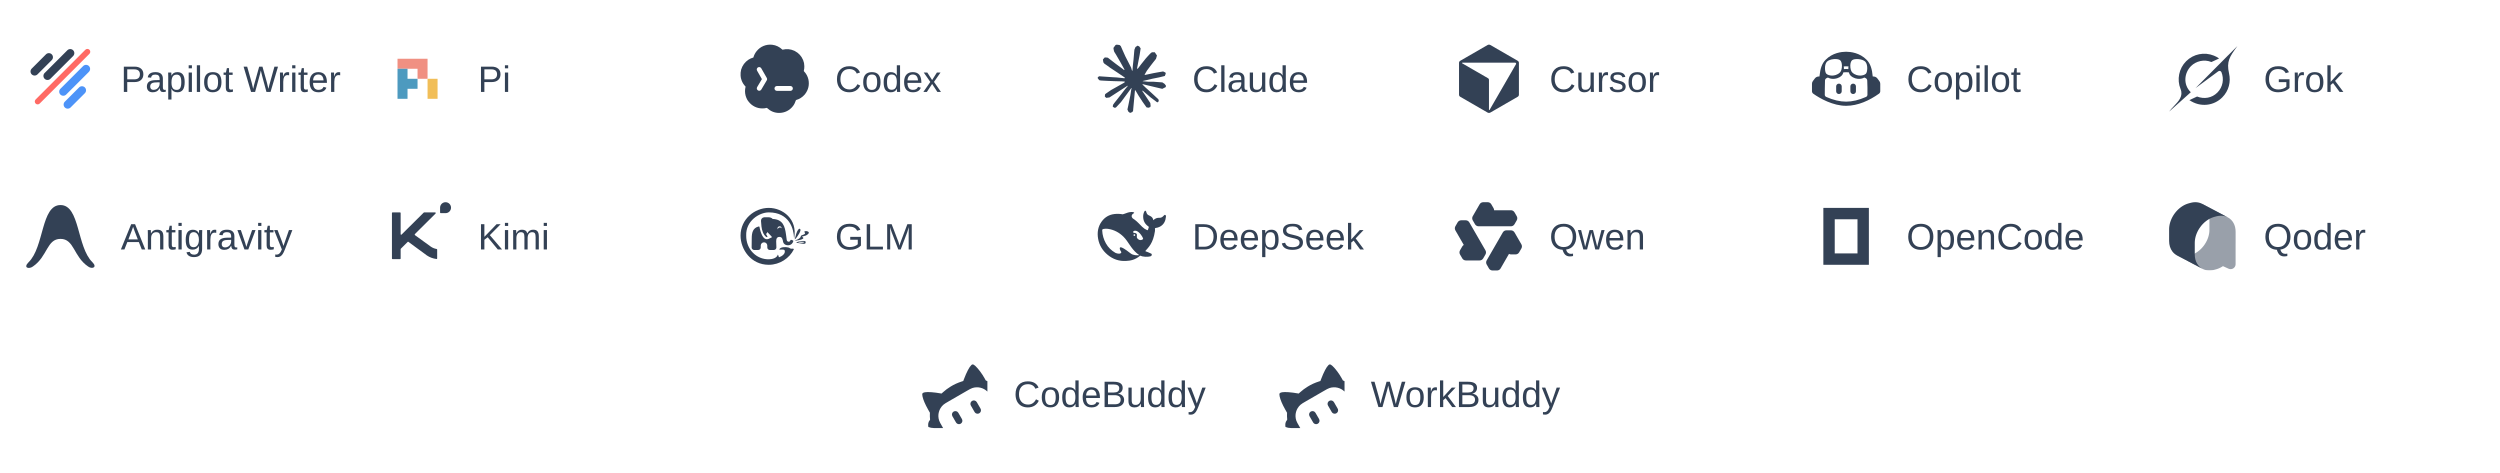
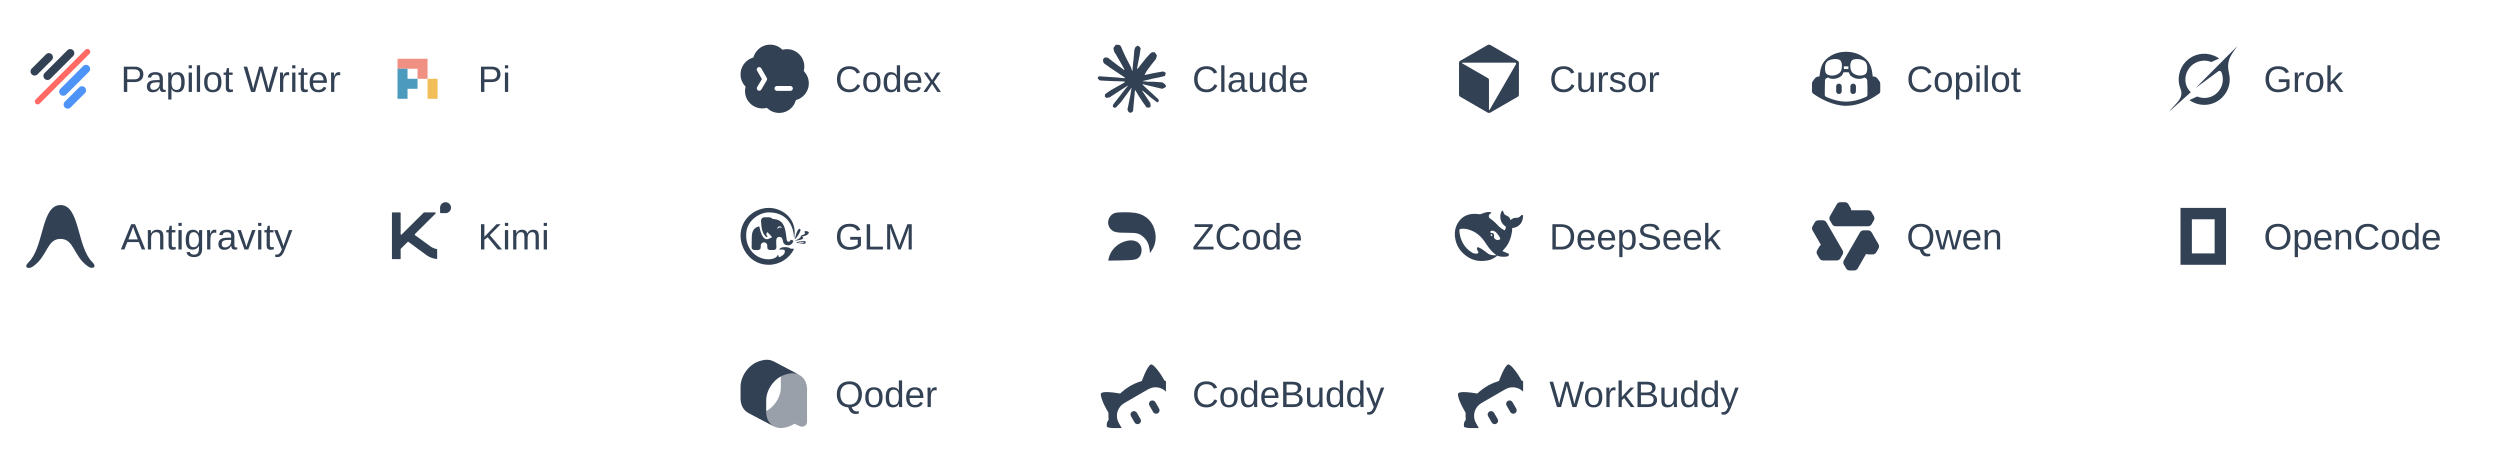
<svg xmlns="http://www.w3.org/2000/svg" width="952" height="180" viewBox="0 0 952 180" role="img" aria-labelledby="title">
  <g transform="translate(10 0)">
    <svg x="0" y="17" width="26" height="26" viewBox="0 0 64 64" fill="#334155" color="#334155" fill-rule="evenodd">
      <g transform="translate(34.4715 29.5285) scale(0.1125) rotate(-45)">
        <rect x="-174" y="-229" width="236" height="68" rx="34" fill="currentColor" />
        <rect x="-124" y="-127" width="336" height="68" rx="34" fill="currentColor" />
        <rect x="-323" y="-24" width="634" height="48" rx="24" fill="#FF6A64" />
        <rect x="-124" y="59" width="336" height="68" rx="34" fill="#4D93F8" />
        <rect x="-174" y="161" width="236" height="68" rx="34" fill="#4D93F8" />
      </g>
    </svg>
    <text x="36" y="35" fill="#334155" font-family="-apple-system,BlinkMacSystemFont,Segoe UI,Arial,sans-serif" font-size="14" font-weight="500">Papilot Writer</text>
  </g>
  <g transform="translate(146 0)">
    <svg x="0" y="17" width="26" height="26" viewBox="0 0 800 800" fill="#334155" color="#334155" fill-rule="evenodd">
      <path fill="#F09082" d="M165.29 165.29H517.36V400H400V282.65H165.29Z" />
      <path fill="#4D9ABF" d="M165.29 282.65H282.65V400H400V517.36H282.65V634.72H165.29Z" />
      <path fill="#F1BE58" d="M517.36 400H634.72V634.72H517.36Z" />
    </svg>
    <text x="36" y="35" fill="#334155" font-family="-apple-system,BlinkMacSystemFont,Segoe UI,Arial,sans-serif" font-size="14" font-weight="500">Pi</text>
  </g>
  <g transform="translate(282 0)">
    <svg x="0" y="17" width="26" height="26" viewBox="0 0 24 24" fill="#334155" color="#334155" fill-rule="evenodd">
      <path clip-rule="evenodd" d="M8.086.457a6.105 6.105 0 013.046-.415c1.333.153 2.521.72 3.564 1.7a.117.117 0 00.107.029c1.408-.346 2.762-.224 4.061.366l.063.03.154.076c1.357.703 2.33 1.77 2.918 3.198.278.679.418 1.388.421 2.126a5.655 5.655 0 01-.18 1.631.167.167 0 00.04.155 5.982 5.982 0 011.578 2.891c.385 1.901-.01 3.615-1.183 5.14l-.182.22a6.063 6.063 0 01-2.934 1.851.162.162 0 00-.108.102c-.255.736-.511 1.364-.987 1.992-1.199 1.582-2.962 2.462-4.948 2.451-1.583-.008-2.986-.587-4.21-1.736a.145.145 0 00-.14-.032c-.518.167-1.04.191-1.604.185a5.924 5.924 0 01-2.595-.622 6.058 6.058 0 01-2.146-1.781c-.203-.269-.404-.522-.551-.821a7.74 7.74 0 01-.495-1.283 6.11 6.11 0 01-.017-3.064.166.166 0 00.008-.074.115.115 0 00-.037-.064 5.958 5.958 0 01-1.38-2.202 5.196 5.196 0 01-.333-1.589 6.915 6.915 0 01.188-2.132c.45-1.484 1.309-2.648 2.577-3.493.282-.188.55-.334.802-.438.286-.12.573-.22.861-.304a.129.129 0 00.087-.087A6.016 6.016 0 015.635 2.31C6.315 1.464 7.132.846 8.086.457zm-.804 7.85a.848.848 0 00-1.473.842l1.694 2.965-1.688 2.848a.849.849 0 001.46.864l1.94-3.272a.849.849 0 00.007-.854l-1.94-3.393zm5.446 6.24a.849.849 0 000 1.695h4.848a.849.849 0 000-1.696h-4.848z" />
    </svg>
    <text x="36" y="35" fill="#334155" font-family="-apple-system,BlinkMacSystemFont,Segoe UI,Arial,sans-serif" font-size="14" font-weight="500">Codex</text>
  </g>
  <g transform="translate(418 0)">
    <svg x="0" y="17" width="26" height="26" viewBox="0 0 24 24" fill="#334155" color="#334155" fill-rule="evenodd">
      <path d="M4.709 15.955l4.72-2.647.08-.23-.08-.128H9.2l-.79-.048-2.698-.073-2.339-.097-2.266-.122-.571-.121L0 11.784l.055-.352.48-.321.686.06 1.52.103 2.278.158 1.652.097 2.449.255h.389l.055-.157-.134-.098-.103-.097-2.358-1.596-2.552-1.688-1.336-.972-.724-.491-.364-.462-.158-1.008.656-.722.881.06.225.061.893.686 1.908 1.476 2.491 1.833.365.304.145-.103.019-.073-.164-.274-1.355-2.446-1.446-2.49-.644-1.032-.17-.619a2.97 2.97 0 01-.104-.729L6.283.134 6.696 0l.996.134.42.364.62 1.414 1.002 2.229 1.555 3.03.456.898.243.832.091.255h.158V9.01l.128-1.706.237-2.095.23-2.695.08-.76.376-.91.747-.492.584.28.48.685-.067.444-.286 1.851-.559 2.903-.364 1.942h.212l.243-.242.985-1.306 1.652-2.064.73-.82.85-.904.547-.431h1.033l.76 1.129-.34 1.166-1.064 1.347-.881 1.142-1.264 1.7-.79 1.36.073.11.188-.02 2.856-.606 1.543-.28 1.841-.315.833.388.091.395-.328.807-1.969.486-2.309.462-3.439.813-.042.03.049.061 1.549.146.662.036h1.622l3.02.225.79.522.474.638-.079.485-1.215.62-1.64-.389-3.829-.91-1.312-.329h-.182v.11l1.093 1.068 2.006 1.81 2.509 2.33.127.578-.322.455-.34-.049-2.205-1.657-.851-.747-1.926-1.62h-.128v.17l.444.649 2.345 3.521.122 1.08-.17.353-.608.213-.668-.122-1.374-1.925-1.415-2.167-1.143-1.943-.14.08-.674 7.254-.316.37-.729.28-.607-.461-.322-.747.322-1.476.389-1.924.315-1.53.286-1.9.17-.632-.012-.042-.14.018-1.434 1.967-2.18 2.945-1.726 1.845-.414.164-.717-.37.067-.662.401-.589 2.388-3.036 1.44-1.882.93-1.086-.006-.158h-.055L4.132 18.56l-1.13.146-.487-.456.061-.746.231-.243 1.908-1.312-.006.006z" />
    </svg>
    <text x="36" y="35" fill="#334155" font-family="-apple-system,BlinkMacSystemFont,Segoe UI,Arial,sans-serif" font-size="14" font-weight="500">Claude</text>
  </g>
  <g transform="translate(554 0)">
    <svg x="0" y="17" width="26" height="26" viewBox="0 0 24 24" fill="#334155" color="#334155" fill-rule="evenodd">
      <path d="M22.106 5.68L12.5.135a.998.998 0 00-.998 0L1.893 5.68a.84.84 0 00-.419.726v11.186c0 .3.16.577.42.727l9.607 5.547a.999.999 0 00.998 0l9.608-5.547a.84.84 0 00.42-.727V6.407a.84.84 0 00-.42-.726zm-.603 1.176L12.228 22.92c-.063.108-.228.064-.228-.061V12.34a.59.59 0 00-.295-.51l-9.11-5.26c-.107-.062-.063-.228.062-.228h18.55c.264 0 .428.286.296.514z" />
    </svg>
    <text x="36" y="35" fill="#334155" font-family="-apple-system,BlinkMacSystemFont,Segoe UI,Arial,sans-serif" font-size="14" font-weight="500">Cursor</text>
  </g>
  <g transform="translate(690 0)">
    <svg x="0" y="17" width="26" height="26" viewBox="0 0 24 24" fill="#334155" color="#334155" fill-rule="evenodd">
      <path d="M19.245 5.364c1.322 1.36 1.877 3.216 2.11 5.817.622 0 1.2.135 1.592.654l.73.964c.21.278.323.61.323.955v2.62c0 .339-.173.669-.453.868C20.239 19.602 16.157 21.5 12 21.5c-4.6 0-9.205-2.583-11.547-4.258-.28-.2-.452-.53-.453-.868v-2.62c0-.345.113-.679.321-.956l.73-.963c.392-.517.974-.654 1.593-.654l.029-.297c.25-2.446.81-4.213 2.082-5.52 2.461-2.54 5.71-2.851 7.146-2.864h.198c1.436.013 4.685.323 7.146 2.864zm-7.244 4.328c-.284 0-.613.016-.962.05-.123.447-.305.85-.57 1.108-1.05 1.023-2.316 1.18-2.994 1.18-.638 0-1.306-.13-1.851-.464-.516.165-1.012.403-1.044.996a65.882 65.882 0 00-.063 2.884l-.002.48c-.002.563-.005 1.126-.013 1.69.002.326.204.63.51.765 2.482 1.102 4.83 1.657 6.99 1.657 2.156 0 4.504-.555 6.985-1.657a.854.854 0 00.51-.766c.03-1.682.006-3.372-.076-5.053-.031-.596-.528-.83-1.046-.996-.546.333-1.212.464-1.85.464-.677 0-1.942-.157-2.993-1.18-.266-.258-.447-.661-.57-1.108-.32-.032-.64-.049-.96-.05zm-2.525 4.013c.539 0 .976.426.976.95v1.753c0 .525-.437.95-.976.95a.964.964 0 01-.976-.95v-1.752c0-.525.437-.951.976-.951zm5 0c.539 0 .976.426.976.95v1.753c0 .525-.437.95-.976.95a.964.964 0 01-.976-.95v-1.752c0-.525.437-.951.976-.951zM7.635 5.087c-1.05.102-1.935.438-2.385.906-.975 1.037-.765 3.668-.21 4.224.405.394 1.17.657 1.995.657h.09c.649-.013 1.785-.176 2.73-1.11.435-.41.705-1.433.675-2.47-.03-.834-.27-1.52-.63-1.813-.39-.336-1.275-.482-2.265-.394zm6.465.394c-.36.292-.6.98-.63 1.813-.03 1.037.24 2.06.675 2.47.968.957 2.136 1.104 2.776 1.11h.044c.825 0 1.59-.263 1.995-.657.555-.556.765-3.187-.21-4.224-.45-.468-1.335-.804-2.385-.906-.99-.088-1.875.058-2.265.394zM12 7.615c-.24 0-.525.015-.84.044.03.16.045.336.06.526l-.001.159a2.94 2.94 0 01-.014.25c.225-.022.425-.027.612-.028h.366c.187 0 .387.006.612.028-.015-.146-.015-.277-.015-.409.015-.19.03-.365.06-.526a9.29 9.29 0 00-.84-.044z" />
    </svg>
    <text x="36" y="35" fill="#334155" font-family="-apple-system,BlinkMacSystemFont,Segoe UI,Arial,sans-serif" font-size="14" font-weight="500">Copilot</text>
  </g>
  <g transform="translate(826 0)">
    <svg x="0" y="17" width="26" height="26" viewBox="0 0 24 24" fill="#334155" color="#334155" fill-rule="evenodd">
      <path d="M9.27 15.29l7.978-5.897c.391-.29.95-.177 1.137.272.98 2.369.542 5.215-1.41 7.169-1.951 1.954-4.667 2.382-7.149 1.406l-2.711 1.257c3.889 2.661 8.611 2.003 11.562-.953 2.341-2.344 3.066-5.539 2.388-8.42l.006.007c-.983-4.232.242-5.924 2.75-9.383.06-.082.12-.164.179-.248l-3.301 3.305v-.01L9.267 15.292M7.623 16.723c-2.792-2.67-2.31-6.801.071-9.184 1.761-1.763 4.647-2.483 7.166-1.425l2.705-1.25a7.808 7.808 0 00-1.829-1A8.975 8.975 0 005.984 5.83c-2.533 2.536-3.33 6.436-1.962 9.764 1.022 2.487-.653 4.246-2.34 6.022-.599.63-1.199 1.259-1.682 1.925l7.62-6.815" />
    </svg>
    <text x="36" y="35" fill="#334155" font-family="-apple-system,BlinkMacSystemFont,Segoe UI,Arial,sans-serif" font-size="14" font-weight="500">Grok</text>
  </g>
  <g transform="translate(10 60)">
    <svg x="0" y="17" width="26" height="26" viewBox="0 0 24 24" fill="#334155" color="#334155" fill-rule="evenodd">
      <path d="M21.751 22.607c1.34 1.005 3.35.335 1.508-1.508C17.73 15.74 18.904 1 12.037 1 5.17 1 6.342 15.74.815 21.1c-2.01 2.009.167 2.511 1.507 1.506 5.192-3.517 4.857-9.714 9.715-9.714 4.857 0 4.522 6.197 9.714 9.715z" />
    </svg>
    <text x="36" y="35" fill="#334155" font-family="-apple-system,BlinkMacSystemFont,Segoe UI,Arial,sans-serif" font-size="14" font-weight="500">Antigravity</text>
  </g>
  <g transform="translate(146 60)">
    <svg x="0" y="17" width="26" height="26" viewBox="0 0 24 24" fill="#334155" color="#334155" fill-rule="evenodd">
      <path d="M21.846 0a1.923 1.923 0 110 3.846H20.15a.226.226 0 01-.227-.226V1.923C19.923.861 20.784 0 21.846 0z" />
      <path d="M11.065 11.199l7.257-7.2c.137-.136.06-.41-.116-.41H14.3a.164.164 0 00-.117.051l-7.82 7.756c-.122.12-.302.013-.302-.179V3.82c0-.127-.083-.23-.185-.23H3.186c-.103 0-.186.103-.186.23V19.77c0 .128.083.23.186.23h2.69c.103 0 .186-.102.186-.23v-3.25c0-.069.025-.135.069-.178l2.424-2.406a.158.158 0 01.205-.023l6.484 4.772a7.677 7.677 0 003.453 1.283c.108.012.2-.095.2-.23v-3.06c0-.117-.07-.212-.164-.227a5.028 5.028 0 01-2.027-.807l-5.613-4.064c-.117-.078-.132-.279-.028-.381z" />
    </svg>
    <text x="36" y="35" fill="#334155" font-family="-apple-system,BlinkMacSystemFont,Segoe UI,Arial,sans-serif" font-size="14" font-weight="500">Kimi</text>
  </g>
  <g transform="translate(282 60)">
    <svg x="0" y="17" width="26" height="26" viewBox="0 0 24 24" fill="#334155" color="#334155" fill-rule="evenodd">
      <path d="M9.917 2c4.906 0 10.178 3.947 8.93 10.58-.014.07-.037.14-.057.21l-.003-.277c-.083-3-1.534-8.934-8.87-8.934-3.393 0-8.137 3.054-7.93 8.158-.04 4.778 3.555 8.4 7.95 8.332l.073-.001c1.2-.033 2.763-.429 3.1-1.657.063-.031.26.534.268.598.048.256.112.369.192.34.981-.348 2.286-1.222 1.952-2.38-.176-.61-1.775-.147-1.921-.347.418-.979 2.234-.926 3.153-.716.443.102.657.38 1.012.442.29.052.981-.2.96.242C17.226 19.632 13.833 22 9.918 22 3.654 22 0 16.574 0 11.737 0 5.947 4.959 2 9.917 2zM9.9 5.3c.484 0 1.125.225 1.38.585 3.669.145 4.313 2.686 4.694 5.444.255 1.838.315 2.3.182 1.387l.083.59c.068.448.554.737.982.516.144-.075.254-.231.328-.47a.2.2 0 01.258-.13l.625.22a.2.2 0 01.124.238 2.172 2.172 0 01-.51.92c-.878.917-2.757.664-3.08-.62-.14-.554-.055-.626-.345-1.242-.292-.621-1.238-.709-1.69-.295-.345.315-.407.805-.406 1.282L12.6 15.9a.9.9 0 01-.9.9h-1.4a.9.9 0 01-.9-.9v-.65a1.15 1.15 0 10-2.3 0v.65a.9.9 0 01-.9.9H4.8a.9.9 0 01-.9-.9l.035-3.239c.012-1.884.356-3.658 2.47-4.134.2-.045.252.13.29.342.025.154.043.252.053.294.701 3.058 1.75 4.299 3.144 3.722l.66-.331.254-.13c.158-.082.25-.131.276-.15.012-.01-.165-.206-.407-.464l-1.012-1.067a8.925 8.925 0 01-.199-.216c-.047-.034-.116.068-.208.306-.074.157-.251.252-.272.326-.013.058.108.298.362.72.164.288.22.508-.31.343-1.04-.8-1.518-2.273-1.684-3.725-.004-.035-.162-1.913-.162-1.913a1.2 1.2 0 011.113-1.281L9.9 5.3zm12.994 8.68c.037.697-.403.704-1.213.591l-1.783-.276c-.265-.053-.385-.099-.313-.147.47-.315 3.268-.93 3.31-.168zm-.915-.083l-.926.042c-.85.077-1.452.24.338.336l.103.003c.815.012 1.264-.359.485-.381zm1.667-3.601h.01c.79.398.067 1.03-.65 1.393-.14.07-.491.176-1.052.315-.241.04-.457.092-.333.16l.01.005c1.952.958-3.123 1.534-2.495 1.285l.38-.148c.68-.266 1.614-.682 1.666-1.337.038-.48 1.253-.442 1.493-.968.048-.106 0-.236-.144-.389-.05-.047-.094-.094-.107-.148-.073-.305.7-.431 1.222-.168zm-2.568-.474c-.135 1.198-2.479 4.192-1.949 2.863l.017-.042c.298-.717.376-2.221 1.337-3.221.25-.26.636.035.595.4zm-7.976-.253c.02-.694 1.002-.968 1.346-.347.01-1.274-1.941-.768-1.346.347z" />
    </svg>
    <text x="36" y="35" fill="#334155" font-family="-apple-system,BlinkMacSystemFont,Segoe UI,Arial,sans-serif" font-size="14" font-weight="500">GLM</text>
  </g>
  <g transform="translate(418 60)">
+     <svg x="0" y="17" width="26" height="26" viewBox="0 0 96 96" fill="#334155" color="#334155" fill-rule="evenodd">
+       <path d="M 24.604 15.038 C 14.550 18.047, 11.296 31.119, 18.809 38.317 C 22.844 42.183, 26.764 43, 41.276 43 C 55.454 43, 58.385 43.765, 64.382 49.030 C 69.173 53.237, 71.887 58.615, 72.841 65.791 L 73.600 71.500 76.706 66.703 C 80.852 60.299, 82.477 51.146, 80.957 42.763 C 78.260 27.890, 68.250 17.775, 53.566 15.087 C 46.629 13.816, 28.788 13.787, 24.604 15.038 M 40.972 54.348 C 28.443 57.071, 18.068 67.053, 15.525 78.831 L 14.806 82.162 33.153 81.831 C 53.045 81.472, 56.172 80.720, 59.615 75.465 C 62.110 71.656, 62.424 65.104, 60.305 61.034 C 57.037 54.758, 50.111 52.363, 40.972 54.348" stroke="none" fill="currentColor" fill-rule="evenodd" />
+     </svg>
+     <text x="36" y="35" fill="#334155" font-family="-apple-system,BlinkMacSystemFont,Segoe UI,Arial,sans-serif" font-size="14" font-weight="500">ZCode</text>
+   </g>
+   <g transform="translate(554 60)">
    <svg x="0" y="17" width="26" height="26" viewBox="0 0 24 24" fill="#334155" color="#334155" fill-rule="evenodd">
      <path d="M23.748 4.482c-.254-.124-.364.113-.512.234-.051.039-.094.09-.137.136-.372.397-.806.657-1.373.626-.829-.046-1.537.214-2.163.848-.133-.782-.575-1.248-1.247-1.548-.352-.156-.708-.311-.955-.65-.172-.241-.219-.51-.305-.774-.055-.16-.11-.323-.293-.35-.2-.031-.278.136-.356.276-.313.572-.434 1.202-.422 1.84.027 1.436.633 2.58 1.838 3.393.137.093.172.187.129.323-.082.28-.18.552-.266.833-.055.179-.137.217-.329.14a5.526 5.526 0 01-1.736-1.18c-.857-.828-1.631-1.742-2.597-2.458a11.365 11.365 0 00-.689-.471c-.985-.957.13-1.743.388-1.836.27-.098.093-.432-.779-.428-.872.004-1.67.295-2.687.684a3.055 3.055 0 01-.465.137 9.597 9.597 0 00-2.883-.102c-1.885.21-3.39 1.102-4.497 2.623C.082 8.606-.231 10.684.152 12.85c.403 2.284 1.569 4.175 3.36 5.653 1.858 1.533 3.997 2.284 6.438 2.14 1.482-.085 3.133-.284 4.994-1.86.47.234.962.327 1.78.397.63.059 1.236-.03 1.705-.128.735-.156.684-.837.419-.961-2.155-1.004-1.682-.595-2.113-.926 1.096-1.296 2.746-2.642 3.392-7.003.05-.347.007-.565 0-.845-.004-.17.035-.237.23-.256a4.173 4.173 0 001.545-.475c1.396-.763 1.96-2.015 2.093-3.517.02-.23-.004-.467-.247-.588zM11.581 18c-2.089-1.642-3.102-2.183-3.52-2.16-.392.024-.321.471-.235.763.09.288.207.486.371.739.114.167.192.416-.113.603-.673.416-1.842-.14-1.897-.167-1.361-.802-2.5-1.86-3.301-3.307-.774-1.393-1.224-2.887-1.298-4.482-.02-.386.093-.522.477-.592a4.696 4.696 0 011.529-.039c2.132.312 3.946 1.265 5.468 2.774.868.86 1.525 1.887 2.202 2.891.72 1.066 1.494 2.082 2.48 2.914.348.292.625.514.891.677-.802.09-2.14.11-3.054-.614zm1-6.44a.306.306 0 01.415-.287.302.302 0 01.2.288.306.306 0 01-.31.307.303.303 0 01-.304-.308zm3.11 1.596c-.2.081-.399.151-.59.16a1.245 1.245 0 01-.798-.254c-.274-.23-.47-.358-.552-.758a1.73 1.73 0 01.016-.588c.07-.327-.008-.537-.239-.727-.187-.156-.426-.199-.688-.199a.559.559 0 01-.254-.078c-.11-.054-.2-.19-.114-.358.028-.054.16-.186.192-.21.356-.202.767-.136 1.146.016.352.144.618.408 1.001.782.391.451.462.576.685.914.176.265.336.537.445.848.067.195-.019.354-.25.452z" />
    </svg>
    <text x="36" y="35" fill="#334155" font-family="-apple-system,BlinkMacSystemFont,Segoe UI,Arial,sans-serif" font-size="14" font-weight="500">DeepSeek</text>
  </g>
-   <g transform="translate(554 60)">
+   <g transform="translate(690 60)">
    <svg x="0" y="17" width="26" height="26" viewBox="0 0 24 24" fill="#334155" color="#334155" fill-rule="evenodd">
      <path d="M19.713 2.825h-5.907c0-.251-.066-.503-.196-.728L12.819.728A1.46 1.46 0 0 0 11.559 0h-1.58c-.52 0-1 .275-1.26.728l-2.42 4.19a1.45 1.45 0 0 0 0 1.453l.791 1.37c.26.448.74.727 1.26.727h11.36c.52 0 1-.275 1.26-.728l.79-1.37a1.45 1.45 0 0 0 0-1.451l-.79-1.37a1.46 1.46 0 0 0-1.26-.728zM.195 9.905l2.951 5.115a1.46 1.46 0 0 0-.531.531l-.791 1.37a1.45 1.45 0 0 0 0 1.452l.79 1.37c.26.448.74.727 1.26.727h4.84c.52 0 1-.275 1.26-.728l.79-1.37a1.45 1.45 0 0 0 0-1.451L5.086 7.083a1.46 1.46 0 0 0-1.26-.728h-1.58c-.52 0-1 .276-1.26.728l-.79 1.37a1.45 1.45 0 0 0 0 1.452m15.888 13.367 2.951-5.115c.217.125.469.196.728.196h1.582c.52 0 1-.275 1.26-.728l.79-1.37a1.45 1.45 0 0 0 0-1.451l-2.42-4.191a1.46 1.46 0 0 0-1.259-.728h-1.582c-.52 0-1 .276-1.259.728l-5.678 9.838a1.45 1.45 0 0 0 0 1.452l.79 1.37c.26.448.74.727 1.26.727h1.582c.52 0 1-.275 1.26-.728z" />
    </svg>
    <text x="36" y="35" fill="#334155" font-family="-apple-system,BlinkMacSystemFont,Segoe UI,Arial,sans-serif" font-size="14" font-weight="500">Qwen</text>
  </g>
-   <g transform="translate(690 60)">
+   <g transform="translate(826 60)">
    <svg x="0" y="17" width="26" height="26" viewBox="0 0 24 24" fill="#334155" color="#334155" fill-rule="evenodd">
      <path d="M16 6H8v12h8V6zm4 16H4V2h16v20z" />
    </svg>
    <text x="36" y="35" fill="#334155" font-family="-apple-system,BlinkMacSystemFont,Segoe UI,Arial,sans-serif" font-size="14" font-weight="500">OpenCode</text>
  </g>
-   <g transform="translate(826 60)">
+   <g transform="translate(282 120)">
    <svg x="0" y="17" width="26" height="26" viewBox="0 0 24 24" fill="#334155" color="#334155" fill-rule="evenodd">
      <path d="M23.376 14.458v-4.056c0-2.304-1.003-4.154-2.748-5.075L11.612.574l-.046.086-.045.086c1.68.886 2.644 2.673 2.644 4.902v4.056a7.928 7.928 0 01-.014.454l-.005.061c-.005.081-.01.164-.018.245a4.897 4.897 0 01-.011.1l-.01.076c-.008.068-.015.135-.025.203l-.018.113-.01.058a9.99 9.99 0 01-.098.513l-.007.03a7.209 7.209 0 01-.074.294l-.024.086c-.027.099-.056.197-.087.296l-.027.085a9.592 9.592 0 01-.111.323l-.033.085-.018.046c-.032.082-.064.166-.098.248-.019.048-.04.096-.061.145l-.007.017a6 6 0 01-.084.187c-.024.056-.05.11-.077.165-.03.061-.058.122-.089.182a9.423 9.423 0 01-.176.332c-.03.056-.062.111-.094.167-.031.053-.062.108-.095.16-.033.055-.066.11-.101.164-.033.053-.065.104-.1.155-.034.055-.07.107-.111.169l-.099.144a15.193 15.193 0 01-.34.457c-.04.05-.08.102-.121.151l-.107.128-.007.008a6.987 6.987 0 01-.262.298l-.149.16-.116.12a9.562 9.562 0 01-.204.198l-.03.03-.072.069a9.05 9.05 0 01-.263.235l-.025.022-.029.026-.042.035a11.7 11.7 0 01-.22.18l-.07.055-.018.013a8.904 8.904 0 01-.194.146c-.029.02-.057.042-.086.063a7.7 7.7 0 01-.22.152l-.057.04a8.865 8.865 0 01-.293.185l-.062.037a10.424 10.424 0 01-.307.173l-.037.02-.196.103-.108.052-.012.006a6.196 6.196 0 01-.315.143c-.065.028-.13.054-.196.08l-.035.014-.086.034c-.07.026-.143.05-.215.075l-.039.014-.064.023a8.056 8.056 0 01-.323.097l-.63.173a7.285 7.285 0 01-.33.08l-.07.015c-.053.012-.104.023-.157.032l-.065.011-.085.015a2.332 2.332 0 01-.194.027l-.085.01a4.715 4.715 0 01-.16.018l-.034.003a4.861 4.861 0 01-.246.016h-.033a2.714 2.714 0 01-.155.005h-.106a3.384 3.384 0 01-.225-.007H4.86l-.15-.012-.066-.006a5.586 5.586 0 01-.187-.02l-.04-.005a5.14 5.14 0 01-.219-.035l-.054-.01a6.943 6.943 0 01-.347-.082l-.03-.008-.038-.01a5.034 5.034 0 01-.269-.086l-.063-.023a4.216 4.216 0 01-.188-.073l-.071-.031-.016-.007a4.959 4.959 0 01-.16-.074l-.026-.013a.164.164 0 00-.014-.007l-.671-.351.486.486h.016l8.995 4.742.093.048.03.014.02.01c.056.026.111.052.169.076l.016.008.073.032.195.076.022.008a.718.718 0 01.03.012l.014.004a4.693 4.693 0 00.323.1l.027.007c.073.02.147.038.22.055l.018.004.027.006.066.013.088.016c.075.014.15.026.226.038l.042.004c.064.009.128.016.193.022l.126.012.06.003.05.002.098.005c.046.002.094.002.14.003h.12c.05 0 .1-.002.161-.005h.033l.07-.004a6.17 6.17 0 00.184-.014l.033-.003a.753.753 0 00.058-.005l.108-.012.081-.01.08-.01.129-.021.082-.014.071-.012c.054-.01.107-.021.16-.033l.066-.013.059-.013c.096-.022.192-.046.287-.073l.63-.172a7.354 7.354 0 00.397-.122l.04-.015c.075-.025.149-.051.222-.078.032-.011.062-.024.093-.037l.03-.012c.067-.027.135-.054.2-.082l.128-.056.195-.09.021-.01.102-.05c.068-.034.135-.069.202-.105l.037-.02.073-.038c.08-.044.16-.092.24-.139l.026-.015a8.086 8.086 0 00.322-.2l.065-.045 1.98.902a1.748 1.748 0 002.472-1.59v-7.33l.004.004z" opacity=".5" />
      <path d="M11.617.576a3.904 3.904 0 00-.093-.047c-.016-.009-.033-.016-.05-.024a5.854 5.854 0 00-.166-.077l-.09-.04a4.094 4.094 0 00-.194-.074c-.017-.006-.035-.015-.053-.02l-.013-.005a5.18 5.18 0 00-.277-.088l-.07-.019a4.034 4.034 0 00-.219-.053c-.015-.003-.03-.008-.044-.012L10.253.1l-.057-.011a5.177 5.177 0 00-.225-.036L9.928.047a5.972 5.972 0 00-.191-.022L9.669.02a1.33 1.33 0 00-.058-.005L9.515.009a4.058 4.058 0 00-.111-.005C9.354 0 9.304 0 9.254 0h-.109c-.052 0-.106.004-.16.004L8.884.01A5.32 5.32 0 008.7.022l-.083.006h-.008c-.05.005-.1.013-.15.019l-.12.014c-.056.008-.112.018-.169.028-.037.006-.074.011-.11.018a7.054 7.054 0 00-.572.133l-.63.172c-.111.031-.22.064-.33.1-.037.011-.072.025-.108.037a12.91 12.91 0 00-.345.126c-.067.027-.133.054-.2.083l-.128.055a11.916 11.916 0 00-.318.15 7.376 7.376 0 00-.311.163c-.082.045-.16.092-.24.14a9.424 9.424 0 00-.35.218l-.016.01-.06.04a9.242 9.242 0 00-.51.37 12.54 12.54 0 00-.315.254l-.043.034-.01.007-.045.041c-.09.078-.18.158-.268.24l-.106.101c-.07.067-.139.135-.207.204l-.056.054-.063.067-.153.164-.12.133-.148.17c-.024.03-.049.057-.073.086l-.043.053a5.96 5.96 0 00-.123.155l-.118.151c-.04.053-.08.106-.118.16l-.075.101-.038.056-.107.155-.11.164a9.91 9.91 0 00-.168.265c-.012.02-.023.043-.037.063a12.43 12.43 0 00-.192.335l-.09.168c-.019.034-.04.07-.057.105-.011.022-.02.043-.032.065l-.092.188-.08.167a19.15 19.15 0 00-.083.192c-.017.038-.035.076-.05.115-.008.016-.014.034-.021.051-.035.083-.067.167-.1.253l-.051.134c-.04.11-.077.22-.113.33l-.02.057c0 .002 0 .005-.002.007l-.008.026c-.032.1-.06.2-.09.301l-.023.089c-.027.1-.052.2-.075.301l-.007.03a7.63 7.63 0 00-.057.267l-.008.048c-.015.074-.026.148-.038.223L.082 8.4c-.011.078-.02.156-.029.234-.006.051-.013.103-.017.154a6.57 6.57 0 00-.02.26c-.003.044-.007.086-.009.13-.004.128-.007.257-.007.386v4.056c0 1.478.42 2.741 1.138 3.692A4.75 4.75 0 002.73 18.67l9.015 4.753c-1.656-.874-2.728-2.685-2.73-5.051v-4.056c0-.13.004-.26.01-.39.002-.043.006-.085.01-.128.005-.088.01-.174.019-.261l.017-.155c.01-.077.018-.155.029-.234l.026-.164c.013-.074.025-.15.039-.223.02-.105.04-.21.064-.313l.008-.031c.023-.1.048-.201.075-.301l.023-.088c.028-.1.058-.202.09-.302l.008-.025.021-.063c.036-.11.073-.22.113-.33l.052-.134c.031-.085.065-.169.1-.253.022-.056.047-.111.07-.166a13.856 13.856 0 01.164-.358c.03-.063.06-.126.092-.188l.088-.172a9.22 9.22 0 01.187-.338l.096-.164c.034-.057.069-.112.104-.168l.1-.159a10.49 10.49 0 01.567-.786l.123-.155.116-.139c.05-.057.098-.115.148-.171a14.092 14.092 0 01.272-.297 9.706 9.706 0 01.432-.425c.088-.083.177-.163.268-.241l.054-.048a10.08 10.08 0 01.553-.435l.092-.068c.075-.053.15-.105.226-.156.019-.013.038-.028.06-.04a9.18 9.18 0 01.362-.227c.08-.047.16-.094.241-.139l.11-.058a7.643 7.643 0 01.521-.256l.126-.056a7.509 7.509 0 01.546-.208l.107-.037c.11-.036.22-.069.33-.1l.63-.172c.095-.026.191-.05.287-.072l.097-.02c.062-.014.125-.029.187-.04l.114-.018c.055-.01.11-.02.166-.028.04-.006.08-.01.12-.014.053-.007.105-.014.157-.019l.083-.006c.061-.005.123-.01.184-.013.034-.003.067-.003.101-.004l.16-.006h.11a3.187 3.187 0 01.261.008l.153.01.067.007c.064.006.128.013.192.022l.043.005a5.232 5.232 0 01.281.047l.141.03c.073.016.146.035.218.053l.07.019c.094.026.187.055.278.087l.067.025a4.326 4.326 0 01.449.19l.143.072L11.617.576z" />
    </svg>
    <text x="36" y="35" fill="#334155" font-family="-apple-system,BlinkMacSystemFont,Segoe UI,Arial,sans-serif" font-size="14" font-weight="500">Qoder</text>
  </g>
-   <g transform="translate(350 120)">
+   <g transform="translate(418 120)">
    <svg x="0" y="17" width="26" height="26" viewBox="0 0 24 24" fill="#334155" color="#334155" fill-rule="evenodd">
      <path d="M18.777 1.647c.28-.02.536.114.972.51 1.018.926 2.437 2.828 3.318 4.452l.34.631.482.24.11.06v3.638a5.206 5.206 0 00-5.32-1.23c-.491.166-1.021.471-2.08 1.082l-6.09 3.516c-1.057.61-1.586.916-1.975 1.259a5.208 5.208 0 00-1.493 5.572c.165.49.471 1.02 1.082 2.08l.315.543h-3.26c-.685 0-1.34-.135-1.939-.377-.169-.956-.009-1.789.469-2.335.158-.18.164-.189.13-.493a11.846 11.846 0 01-.057-1.711l.02-.444-.667-1.18C2.1 15.622 1.445 14.078 1.192 12.9c-.133-.647-.125-.934.04-1.146.1-.128.427-.261.822-.334.994-.175 3.162-.017 5.575.41l.25.043.551-.487c.915-.81 1.522-1.264 2.641-1.962 1.167-.73 2.484-1.331 3.967-1.807l.476-.152.261-.688c.937-2.471 1.896-4.293 2.58-4.9.235-.21.25-.22.422-.23z" />
      <path d="M12.139 18.2a1.203 1.203 0 011.642.44l1.296 2.243a1.204 1.204 0 01-2.083 1.203l-1.296-2.243a1.203 1.203 0 01.44-1.644zM18.629 14.452a1.203 1.203 0 011.642.44l1.295 2.244a1.203 1.203 0 11-2.083 1.203l-1.295-2.243a1.203 1.203 0 01.44-1.644z" />
    </svg>
    <text x="36" y="35" fill="#334155" font-family="-apple-system,BlinkMacSystemFont,Segoe UI,Arial,sans-serif" font-size="14" font-weight="500">CodeBuddy</text>
  </g>
-   <g transform="translate(486 120)">
+   <g transform="translate(554 120)">
    <svg x="0" y="17" width="26" height="26" viewBox="0 0 24 24" fill="#334155" color="#334155" fill-rule="evenodd">
      <path d="M18.777 1.647c.28-.02.536.114.972.51 1.018.926 2.437 2.828 3.318 4.452l.34.631.482.24.11.06v3.638a5.206 5.206 0 00-5.32-1.23c-.491.166-1.021.471-2.08 1.082l-6.09 3.516c-1.057.61-1.586.916-1.975 1.259a5.208 5.208 0 00-1.493 5.572c.165.49.471 1.02 1.082 2.08l.315.543h-3.26c-.685 0-1.34-.135-1.939-.377-.169-.956-.009-1.789.469-2.335.158-.18.164-.189.13-.493a11.846 11.846 0 01-.057-1.711l.02-.444-.667-1.18C2.1 15.622 1.445 14.078 1.192 12.9c-.133-.647-.125-.934.04-1.146.1-.128.427-.261.822-.334.994-.175 3.162-.017 5.575.41l.25.043.551-.487c.915-.81 1.522-1.264 2.641-1.962 1.167-.73 2.484-1.331 3.967-1.807l.476-.152.261-.688c.937-2.471 1.896-4.293 2.58-4.9.235-.21.25-.22.422-.23z" />
      <path d="M12.139 18.2a1.203 1.203 0 011.642.44l1.296 2.243a1.204 1.204 0 01-2.083 1.203l-1.296-2.243a1.203 1.203 0 01.44-1.644zM18.629 14.452a1.203 1.203 0 011.642.44l1.295 2.244a1.203 1.203 0 11-2.083 1.203l-1.295-2.243a1.203 1.203 0 01.44-1.644z" />
    </svg>
    <text x="36" y="35" fill="#334155" font-family="-apple-system,BlinkMacSystemFont,Segoe UI,Arial,sans-serif" font-size="14" font-weight="500">WorkBuddy</text>
  </g>
</svg>
